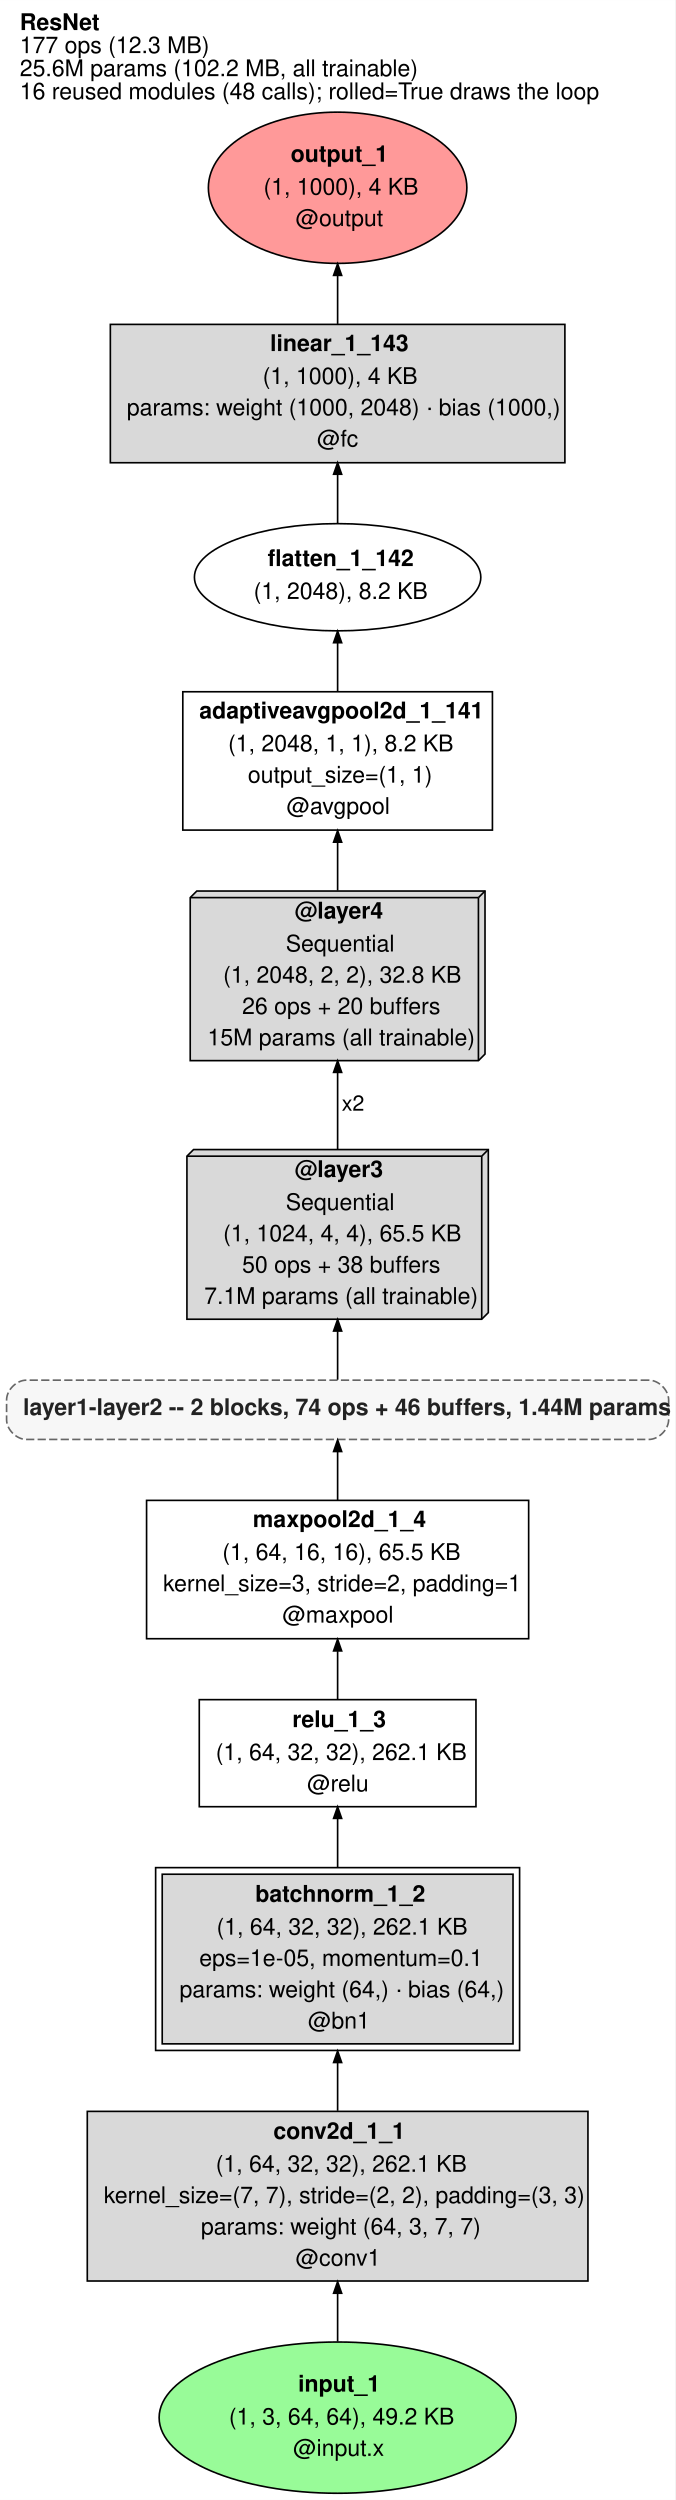
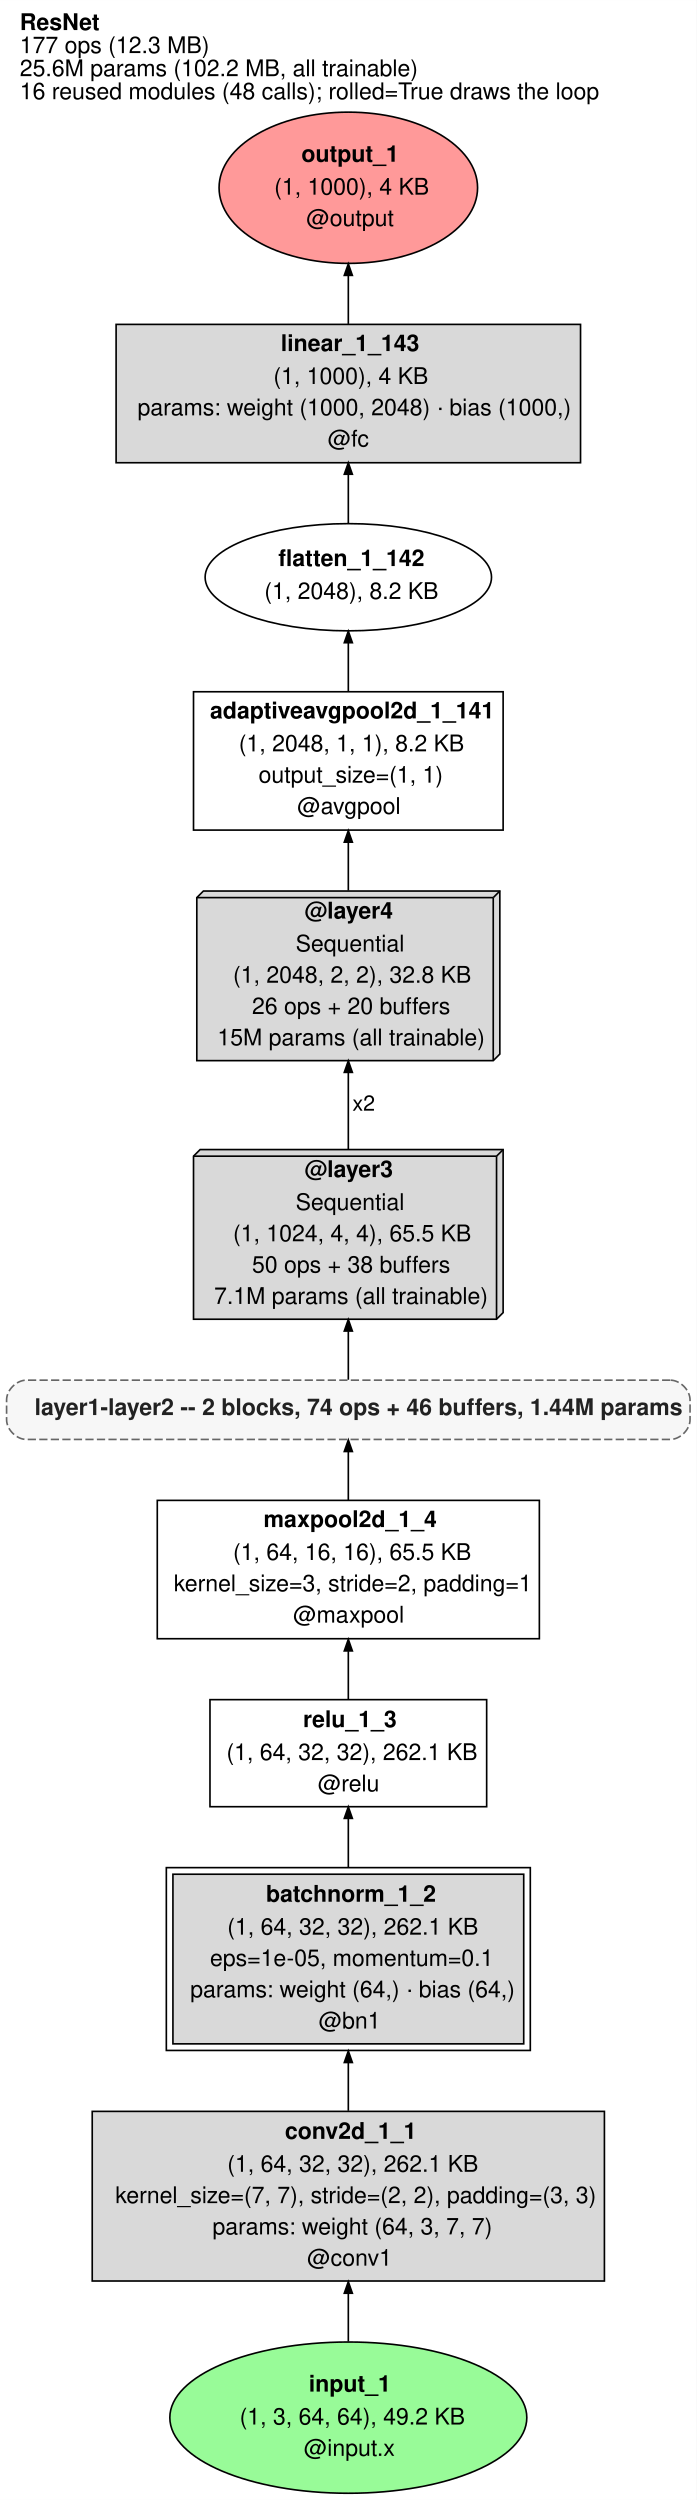
- <svg xmlns="http://www.w3.org/2000/svg" xmlns:xlink="http://www.w3.org/1999/xlink" width="410pt" height="1518pt" viewBox="0.00 0.00 410.00 1517.90">
+ <svg xmlns="http://www.w3.org/2000/svg" xmlns:xlink="http://www.w3.org/1999/xlink" width="423pt" height="1518pt" viewBox="0.00 0.00 423.00 1517.90">
  <g id="graph0" class="graph" transform="scale(1 1) rotate(0) translate(4 1513.9)">
-     <polygon fill="white" stroke="transparent" points="-4,4 -4,-1513.9 406,-1513.9 406,4 -4,4" />
+     <polygon fill="white" stroke="transparent" points="-4,4 -4,-1513.9 419,-1513.9 419,4 -4,4" />
    <text text-anchor="start" x="8" y="-1495.7" font-family="Helvetica,sans-Serif" font-weight="bold" font-size="14.00">ResNet</text>
    <text text-anchor="start" x="8" y="-1481.7" font-family="Helvetica,sans-Serif" font-size="14.00">177 ops (12.3 MB)</text>
    <text text-anchor="start" x="8" y="-1467.7" font-family="Helvetica,sans-Serif" font-size="14.00">25.6M params (102.2 MB, all trainable)</text>
    <text text-anchor="start" x="8" y="-1453.7" font-family="Helvetica,sans-Serif" font-size="14.00">16 reused modules (48 calls); rolled=True draws the loop</text>
    <g id="node1" class="node">
-       <ellipse fill="#98fb98" stroke="black" cx="201" cy="-45.96" rx="108.38" ry="45.92" />
-       <text text-anchor="start" x="177" y="-61.76" font-family="Helvetica,sans-Serif" font-weight="bold" font-size="14.00">input_1</text>
-       <text text-anchor="start" x="135" y="-41.76" font-family="Helvetica,sans-Serif" font-size="14.00">(1, 3, 64, 64), 49.2 KB</text>
-       <text text-anchor="start" x="174" y="-22.76" font-family="Helvetica,sans-Serif" font-size="14.00">@input.x</text>
+       <ellipse fill="#98fb98" stroke="black" cx="207.5" cy="-45.96" rx="108.38" ry="45.92" />
+       <text text-anchor="start" x="183.5" y="-61.76" font-family="Helvetica,sans-Serif" font-weight="bold" font-size="14.00">input_1</text>
+       <text text-anchor="start" x="141.5" y="-41.76" font-family="Helvetica,sans-Serif" font-size="14.00">(1, 3, 64, 64), 49.2 KB</text>
+       <text text-anchor="start" x="180.5" y="-22.76" font-family="Helvetica,sans-Serif" font-size="14.00">@input.x</text>
    </g>
    <g id="node2" class="node">
-       <polygon fill="#d9d9d9" stroke="black" points="353,-231.92 49,-231.92 49,-128.92 353,-128.92 353,-231.92" />
-       <text text-anchor="start" x="162" y="-215.22" font-family="Helvetica,sans-Serif" font-weight="bold" font-size="14.00">conv2d_1_1</text>
-       <text text-anchor="start" x="127" y="-195.22" font-family="Helvetica,sans-Serif" font-size="14.00">(1, 64, 32, 32), 262.1 KB</text>
-       <text text-anchor="start" x="59" y="-176.22" font-family="Helvetica,sans-Serif" font-size="14.00">kernel_size=(7, 7), stride=(2, 2), padding=(3, 3)</text>
-       <text text-anchor="start" x="118" y="-157.22" font-family="Helvetica,sans-Serif" font-size="14.00">params: weight (64, 3, 7, 7)</text>
-       <text text-anchor="start" x="175.5" y="-138.22" font-family="Helvetica,sans-Serif" font-size="14.00">@conv1</text>
+       <polygon fill="#d9d9d9" stroke="black" points="363,-231.92 52,-231.92 52,-128.92 363,-128.92 363,-231.92" />
+       <text text-anchor="start" x="169" y="-215.22" font-family="Helvetica,sans-Serif" font-weight="bold" font-size="14.00">conv2d_1_1</text>
+       <text text-anchor="start" x="134" y="-195.22" font-family="Helvetica,sans-Serif" font-size="14.00">(1, 64, 32, 32), 262.1 KB</text>
+       <text text-anchor="start" x="66" y="-176.22" font-family="Helvetica,sans-Serif" font-size="14.00">kernel_size=(7, 7), stride=(2, 2), padding=(3, 3)</text>
+       <text text-anchor="start" x="125" y="-157.22" font-family="Helvetica,sans-Serif" font-size="14.00">params: weight (64, 3, 7, 7)</text>
+       <text text-anchor="start" x="182.5" y="-138.22" font-family="Helvetica,sans-Serif" font-size="14.00">@conv1</text>
    </g>
    <g id="edge1" class="edge">
-       <path fill="none" stroke="black" d="M201,-92.18C201,-101.59 201,-111.63 201,-121.42" />
-       <polygon fill="black" stroke="black" points="198.55,-121.5 201,-128.5 203.45,-121.5 198.55,-121.5" />
+       <path fill="none" stroke="black" d="M207.5,-92.18C207.5,-101.59 207.5,-111.63 207.5,-121.42" />
+       <polygon fill="black" stroke="black" points="205.05,-121.5 207.5,-128.5 209.95,-121.5 205.05,-121.5" />
    </g>
    <g id="node3" class="node">
      <g id="a_node3">
        <a xlink:title="Hidden buffers: bn1.running_mean, bn1.running_var">
-           <polygon fill="#d9d9d9" stroke="black" points="307.5,-375.92 94.5,-375.92 94.5,-272.92 307.5,-272.92 307.5,-375.92" />
-           <polygon fill="none" stroke="black" points="311.5,-379.92 90.5,-379.92 90.5,-268.92 311.5,-268.92 311.5,-379.92" />
-           <text text-anchor="start" x="151" y="-359.22" font-family="Helvetica,sans-Serif" font-weight="bold" font-size="14.00">batchnorm_1_2</text>
-           <text text-anchor="start" x="127.5" y="-339.22" font-family="Helvetica,sans-Serif" font-size="14.00">(1, 64, 32, 32), 262.1 KB</text>
-           <text text-anchor="start" x="117" y="-320.22" font-family="Helvetica,sans-Serif" font-size="14.00">eps=1e-05, momentum=0.1</text>
-           <text text-anchor="start" x="105" y="-301.22" font-family="Helvetica,sans-Serif" font-size="14.00">params: weight (64,) · bias (64,)</text>
-           <text text-anchor="start" x="183" y="-282.22" font-family="Helvetica,sans-Serif" font-size="14.00">@bn1</text>
+           <polygon fill="#d9d9d9" stroke="black" points="314,-375.92 101,-375.92 101,-272.92 314,-272.92 314,-375.92" />
+           <polygon fill="none" stroke="black" points="318,-379.92 97,-379.92 97,-268.92 318,-268.92 318,-379.92" />
+           <text text-anchor="start" x="157.5" y="-359.22" font-family="Helvetica,sans-Serif" font-weight="bold" font-size="14.00">batchnorm_1_2</text>
+           <text text-anchor="start" x="134" y="-339.22" font-family="Helvetica,sans-Serif" font-size="14.00">(1, 64, 32, 32), 262.1 KB</text>
+           <text text-anchor="start" x="123.5" y="-320.22" font-family="Helvetica,sans-Serif" font-size="14.00">eps=1e-05, momentum=0.1</text>
+           <text text-anchor="start" x="111.5" y="-301.22" font-family="Helvetica,sans-Serif" font-size="14.00">params: weight (64,) · bias (64,)</text>
+           <text text-anchor="start" x="189.5" y="-282.22" font-family="Helvetica,sans-Serif" font-size="14.00">@bn1</text>
        </a>
      </g>
    </g>
    <g id="edge2" class="edge">
-       <path fill="none" stroke="black" d="M201,-232.29C201,-241.77 201,-251.77 201,-261.53" />
-       <polygon fill="black" stroke="black" points="198.55,-261.59 201,-268.59 203.45,-261.59 198.55,-261.59" />
+       <path fill="none" stroke="black" d="M207.5,-232.29C207.5,-241.77 207.5,-251.77 207.5,-261.53" />
+       <polygon fill="black" stroke="black" points="205.05,-261.59 207.5,-268.59 209.95,-261.59 205.05,-261.59" />
    </g>
    <g id="node4" class="node">
-       <polygon fill="white" stroke="black" points="285,-481.92 117,-481.92 117,-416.92 285,-416.92 285,-481.92" />
-       <text text-anchor="start" x="173.5" y="-465.22" font-family="Helvetica,sans-Serif" font-weight="bold" font-size="14.00">relu_1_3</text>
-       <text text-anchor="start" x="127" y="-445.22" font-family="Helvetica,sans-Serif" font-size="14.00">(1, 64, 32, 32), 262.1 KB</text>
-       <text text-anchor="start" x="182.5" y="-426.22" font-family="Helvetica,sans-Serif" font-size="14.00">@relu</text>
+       <polygon fill="white" stroke="black" points="291.5,-481.92 123.5,-481.92 123.5,-416.92 291.5,-416.92 291.5,-481.92" />
+       <text text-anchor="start" x="180" y="-465.22" font-family="Helvetica,sans-Serif" font-weight="bold" font-size="14.00">relu_1_3</text>
+       <text text-anchor="start" x="133.5" y="-445.22" font-family="Helvetica,sans-Serif" font-size="14.00">(1, 64, 32, 32), 262.1 KB</text>
+       <text text-anchor="start" x="189" y="-426.22" font-family="Helvetica,sans-Serif" font-size="14.00">@relu</text>
    </g>
    <g id="edge3" class="edge">
-       <path fill="none" stroke="black" d="M201,-380.09C201,-390.11 201,-400.38 201,-409.81" />
-       <polygon fill="black" stroke="black" points="198.55,-409.84 201,-416.84 203.45,-409.84 198.55,-409.84" />
+       <path fill="none" stroke="black" d="M207.5,-380.09C207.5,-390.11 207.5,-400.38 207.5,-409.81" />
+       <polygon fill="black" stroke="black" points="205.05,-409.84 207.5,-416.84 209.95,-409.84 205.05,-409.84" />
    </g>
    <g id="node5" class="node">
-       <polygon fill="white" stroke="black" points="317,-602.92 85,-602.92 85,-518.92 317,-518.92 317,-602.92" />
-       <text text-anchor="start" x="149.5" y="-586.72" font-family="Helvetica,sans-Serif" font-weight="bold" font-size="14.00">maxpool2d_1_4</text>
-       <text text-anchor="start" x="131" y="-566.72" font-family="Helvetica,sans-Serif" font-size="14.00">(1, 64, 16, 16), 65.5 KB</text>
-       <text text-anchor="start" x="95" y="-547.72" font-family="Helvetica,sans-Serif" font-size="14.00">kernel_size=3, stride=2, padding=1</text>
-       <text text-anchor="start" x="167.5" y="-528.72" font-family="Helvetica,sans-Serif" font-size="14.00">@maxpool</text>
+       <polygon fill="white" stroke="black" points="323.5,-602.92 91.5,-602.92 91.5,-518.92 323.5,-518.92 323.5,-602.92" />
+       <text text-anchor="start" x="156" y="-586.72" font-family="Helvetica,sans-Serif" font-weight="bold" font-size="14.00">maxpool2d_1_4</text>
+       <text text-anchor="start" x="137.5" y="-566.72" font-family="Helvetica,sans-Serif" font-size="14.00">(1, 64, 16, 16), 65.5 KB</text>
+       <text text-anchor="start" x="101.5" y="-547.72" font-family="Helvetica,sans-Serif" font-size="14.00">kernel_size=3, stride=2, padding=1</text>
+       <text text-anchor="start" x="174" y="-528.72" font-family="Helvetica,sans-Serif" font-size="14.00">@maxpool</text>
    </g>
    <g id="edge4" class="edge">
-       <path fill="none" stroke="black" d="M201,-482.1C201,-491.24 201,-501.45 201,-511.37" />
-       <polygon fill="black" stroke="black" points="198.55,-511.53 201,-518.53 203.45,-511.53 198.55,-511.53" />
+       <path fill="none" stroke="black" d="M207.5,-482.1C207.5,-491.24 207.5,-501.45 207.5,-511.37" />
+       <polygon fill="black" stroke="black" points="205.05,-511.53 207.5,-518.53 209.95,-511.53 205.05,-511.53" />
    </g>
    <g id="node6" class="node">
-       <path fill="#f7f7f7" stroke="#666666" stroke-dasharray="5,2" d="M390,-675.92C390,-675.92 12,-675.92 12,-675.92 6,-675.92 0,-669.92 0,-663.92 0,-663.92 0,-651.92 0,-651.92 0,-645.92 6,-639.92 12,-639.92 12,-639.92 390,-639.92 390,-639.92 396,-639.92 402,-645.92 402,-651.92 402,-651.92 402,-663.92 402,-663.92 402,-669.92 396,-675.92 390,-675.92" />
-       <text text-anchor="start" x="10" y="-654.72" font-family="Helvetica,sans-Serif" font-weight="bold" font-size="14.00" fill="#222222">layer1-layer2 -- 2 blocks, 74 ops + 46 buffers, 1.44M params</text>
+       <path fill="#f7f7f7" stroke="#666666" stroke-dasharray="5,2" d="M403,-675.92C403,-675.92 12,-675.92 12,-675.92 6,-675.92 0,-669.92 0,-663.92 0,-663.92 0,-651.92 0,-651.92 0,-645.92 6,-639.92 12,-639.92 12,-639.92 403,-639.92 403,-639.92 409,-639.92 415,-645.92 415,-651.92 415,-651.92 415,-663.92 415,-663.92 415,-669.92 409,-675.92 403,-675.92" />
+       <text text-anchor="start" x="17" y="-654.72" font-family="Helvetica,sans-Serif" font-weight="bold" font-size="14.00" fill="#222222">layer1-layer2 -- 2 blocks, 74 ops + 46 buffers, 1.44M params</text>
    </g>
    <g id="edge5" class="edge">
-       <path fill="none" stroke="black" d="M201,-603.04C201,-613.07 201,-623.48 201,-632.46" />
-       <polygon fill="black" stroke="black" points="198.55,-632.61 201,-639.61 203.45,-632.61 198.55,-632.61" />
+       <path fill="none" stroke="black" d="M207.5,-603.04C207.5,-613.07 207.5,-623.48 207.5,-632.46" />
+       <polygon fill="black" stroke="black" points="205.05,-632.61 207.5,-639.61 209.95,-632.61 205.05,-632.61" />
    </g>
    <g id="node7" class="node">
      <g id="a_node7">
        <a xlink:title="7,098,368 params (0 frozen)">
-           <polygon fill="#d9d9d9" stroke="black" points="292.5,-815.92 113.5,-815.92 109.5,-811.92 109.5,-712.92 288.5,-712.92 292.5,-716.92 292.5,-815.92" />
-           <polyline fill="none" stroke="black" points="288.5,-811.92 109.5,-811.92 " />
-           <polyline fill="none" stroke="black" points="288.5,-811.92 288.5,-712.92 " />
-           <polyline fill="none" stroke="black" points="288.5,-811.92 292.5,-815.92 " />
-           <text text-anchor="start" x="175" y="-799.22" font-family="Helvetica,sans-Serif" font-weight="bold" font-size="14.00">@layer3</text>
-           <text text-anchor="start" x="169.5" y="-779.22" font-family="Helvetica,sans-Serif" font-size="14.00">Sequential</text>
-           <text text-anchor="start" x="131.5" y="-760.22" font-family="Helvetica,sans-Serif" font-size="14.00">(1, 1024, 4, 4), 65.5 KB</text>
-           <text text-anchor="start" x="143" y="-741.22" font-family="Helvetica,sans-Serif" font-size="14.00">50 ops + 38 buffers</text>
-           <text text-anchor="start" x="120" y="-722.22" font-family="Helvetica,sans-Serif" font-size="14.00">7.1M params (all trainable)</text>
+           <polygon fill="#d9d9d9" stroke="black" points="301.5,-815.92 117.5,-815.92 113.5,-811.92 113.5,-712.92 297.5,-712.92 301.5,-716.92 301.5,-815.92" />
+           <polyline fill="none" stroke="black" points="297.5,-811.92 113.5,-811.92 " />
+           <polyline fill="none" stroke="black" points="297.5,-811.92 297.5,-712.92 " />
+           <polyline fill="none" stroke="black" points="297.5,-811.92 301.5,-815.92 " />
+           <text text-anchor="start" x="181" y="-799.22" font-family="Helvetica,sans-Serif" font-weight="bold" font-size="14.00">@layer3</text>
+           <text text-anchor="start" x="175.5" y="-779.22" font-family="Helvetica,sans-Serif" font-size="14.00">Sequential</text>
+           <text text-anchor="start" x="137.5" y="-760.22" font-family="Helvetica,sans-Serif" font-size="14.00">(1, 1024, 4, 4), 65.5 KB</text>
+           <text text-anchor="start" x="149" y="-741.22" font-family="Helvetica,sans-Serif" font-size="14.00">50 ops + 38 buffers</text>
+           <text text-anchor="start" x="126" y="-722.22" font-family="Helvetica,sans-Serif" font-size="14.00">7.1M params (all trainable)</text>
        </a>
      </g>
    </g>
    <g id="edge6" class="edge">
-       <path fill="none" stroke="black" d="M201,-676.18C201,-684.45 201,-694.9 201,-705.65" />
-       <polygon fill="black" stroke="black" points="198.55,-705.75 201,-712.75 203.45,-705.75 198.55,-705.75" />
+       <path fill="none" stroke="black" d="M207.5,-676.18C207.5,-684.45 207.5,-694.9 207.5,-705.65" />
+       <polygon fill="black" stroke="black" points="205.05,-705.75 207.5,-712.75 209.95,-705.75 205.05,-705.75" />
    </g>
    <g id="node8" class="node">
      <g id="a_node8">
        <a xlink:title="14,964,736 params (0 frozen)">
-           <polygon fill="#d9d9d9" stroke="black" points="290.5,-972.92 115.5,-972.92 111.5,-968.92 111.5,-869.92 286.5,-869.92 290.5,-873.92 290.5,-972.92" />
-           <polyline fill="none" stroke="black" points="286.5,-968.92 111.5,-968.92 " />
-           <polyline fill="none" stroke="black" points="286.5,-968.92 286.5,-869.92 " />
-           <polyline fill="none" stroke="black" points="286.5,-968.92 290.5,-972.92 " />
-           <text text-anchor="start" x="175" y="-956.22" font-family="Helvetica,sans-Serif" font-weight="bold" font-size="14.00">@layer4</text>
-           <text text-anchor="start" x="169.5" y="-936.22" font-family="Helvetica,sans-Serif" font-size="14.00">Sequential</text>
-           <text text-anchor="start" x="131.5" y="-917.22" font-family="Helvetica,sans-Serif" font-size="14.00">(1, 2048, 2, 2), 32.8 KB</text>
-           <text text-anchor="start" x="143" y="-898.22" font-family="Helvetica,sans-Serif" font-size="14.00">26 ops + 20 buffers</text>
-           <text text-anchor="start" x="122" y="-879.22" font-family="Helvetica,sans-Serif" font-size="14.00">15M params (all trainable)</text>
+           <polygon fill="#d9d9d9" stroke="black" points="299.5,-972.92 119.5,-972.92 115.5,-968.92 115.5,-869.92 295.5,-869.92 299.5,-873.92 299.5,-972.92" />
+           <polyline fill="none" stroke="black" points="295.5,-968.92 115.5,-968.92 " />
+           <polyline fill="none" stroke="black" points="295.5,-968.92 295.5,-869.92 " />
+           <polyline fill="none" stroke="black" points="295.5,-968.92 299.5,-972.92 " />
+           <text text-anchor="start" x="181" y="-956.22" font-family="Helvetica,sans-Serif" font-weight="bold" font-size="14.00">@layer4</text>
+           <text text-anchor="start" x="175.5" y="-936.22" font-family="Helvetica,sans-Serif" font-size="14.00">Sequential</text>
+           <text text-anchor="start" x="137.5" y="-917.22" font-family="Helvetica,sans-Serif" font-size="14.00">(1, 2048, 2, 2), 32.8 KB</text>
+           <text text-anchor="start" x="149" y="-898.22" font-family="Helvetica,sans-Serif" font-size="14.00">26 ops + 20 buffers</text>
+           <text text-anchor="start" x="128" y="-879.22" font-family="Helvetica,sans-Serif" font-size="14.00">15M params (all trainable)</text>
        </a>
      </g>
    </g>
    <g id="edge7" class="edge">
-       <path fill="none" stroke="black" d="M201,-816.18C201,-830.97 201,-847.25 201,-862.46" />
-       <polygon fill="black" stroke="black" points="198.55,-862.82 201,-869.82 203.45,-862.82 198.55,-862.82" />
-       <text text-anchor="start" x="203.5" y="-839.52" font-family="Helvetica,sans-Serif" font-size="13.00">x2</text>
+       <path fill="none" stroke="black" d="M207.5,-816.18C207.5,-830.97 207.5,-847.25 207.5,-862.46" />
+       <polygon fill="black" stroke="black" points="205.05,-862.82 207.5,-869.82 209.95,-862.82 205.05,-862.82" />
+       <text text-anchor="start" x="210" y="-839.52" font-family="Helvetica,sans-Serif" font-size="13.00">x2</text>
    </g>
    <g id="node9" class="node">
-       <polygon fill="white" stroke="black" points="295,-1093.92 107,-1093.92 107,-1009.92 295,-1009.92 295,-1093.92" />
-       <text text-anchor="start" x="117" y="-1077.72" font-family="Helvetica,sans-Serif" font-weight="bold" font-size="14.00">adaptiveavgpool2d_1_141</text>
-       <text text-anchor="start" x="134.5" y="-1057.72" font-family="Helvetica,sans-Serif" font-size="14.00">(1, 2048, 1, 1), 8.2 KB</text>
-       <text text-anchor="start" x="146.5" y="-1038.72" font-family="Helvetica,sans-Serif" font-size="14.00">output_size=(1, 1)</text>
-       <text text-anchor="start" x="170" y="-1019.72" font-family="Helvetica,sans-Serif" font-size="14.00">@avgpool</text>
+       <polygon fill="white" stroke="black" points="301.5,-1093.92 113.5,-1093.92 113.5,-1009.92 301.5,-1009.92 301.5,-1093.92" />
+       <text text-anchor="start" x="123.5" y="-1077.72" font-family="Helvetica,sans-Serif" font-weight="bold" font-size="14.00">adaptiveavgpool2d_1_141</text>
+       <text text-anchor="start" x="141" y="-1057.72" font-family="Helvetica,sans-Serif" font-size="14.00">(1, 2048, 1, 1), 8.2 KB</text>
+       <text text-anchor="start" x="153" y="-1038.72" font-family="Helvetica,sans-Serif" font-size="14.00">output_size=(1, 1)</text>
+       <text text-anchor="start" x="176.5" y="-1019.72" font-family="Helvetica,sans-Serif" font-size="14.00">@avgpool</text>
    </g>
    <g id="edge8" class="edge">
-       <path fill="none" stroke="black" d="M201,-973.21C201,-982.83 201,-992.86 201,-1002.41" />
-       <polygon fill="black" stroke="black" points="198.55,-1002.59 201,-1009.59 203.45,-1002.59 198.55,-1002.59" />
+       <path fill="none" stroke="black" d="M207.5,-973.21C207.5,-982.83 207.5,-992.86 207.5,-1002.41" />
+       <polygon fill="black" stroke="black" points="205.05,-1002.59 207.5,-1009.59 209.95,-1002.59 205.05,-1002.59" />
    </g>
    <g id="node10" class="node">
-       <ellipse fill="white" stroke="black" cx="201" cy="-1163.45" rx="86.95" ry="32.55" />
-       <text text-anchor="start" x="158.5" y="-1170.25" font-family="Helvetica,sans-Serif" font-weight="bold" font-size="14.00">flatten_1_142</text>
-       <text text-anchor="start" x="150" y="-1150.25" font-family="Helvetica,sans-Serif" font-size="14.00">(1, 2048), 8.2 KB</text>
+       <ellipse fill="white" stroke="black" cx="207.5" cy="-1163.45" rx="86.95" ry="32.55" />
+       <text text-anchor="start" x="165" y="-1170.25" font-family="Helvetica,sans-Serif" font-weight="bold" font-size="14.00">flatten_1_142</text>
+       <text text-anchor="start" x="156.5" y="-1150.25" font-family="Helvetica,sans-Serif" font-size="14.00">(1, 2048), 8.2 KB</text>
    </g>
    <g id="edge9" class="edge">
-       <path fill="none" stroke="black" d="M201,-1094.02C201,-1103.69 201,-1113.98 201,-1123.55" />
-       <polygon fill="black" stroke="black" points="198.55,-1123.71 201,-1130.71 203.45,-1123.71 198.55,-1123.71" />
+       <path fill="none" stroke="black" d="M207.5,-1094.02C207.5,-1103.69 207.5,-1113.98 207.5,-1123.55" />
+       <polygon fill="black" stroke="black" points="205.05,-1123.71 207.5,-1130.71 209.95,-1123.71 205.05,-1123.71" />
    </g>
    <g id="node11" class="node">
-       <polygon fill="#d9d9d9" stroke="black" points="339,-1316.98 63,-1316.98 63,-1232.98 339,-1232.98 339,-1316.98" />
-       <text text-anchor="start" x="160" y="-1300.78" font-family="Helvetica,sans-Serif" font-weight="bold" font-size="14.00">linear_1_143</text>
-       <text text-anchor="start" x="155.5" y="-1280.78" font-family="Helvetica,sans-Serif" font-size="14.00">(1, 1000), 4 KB</text>
-       <text text-anchor="start" x="73" y="-1261.78" font-family="Helvetica,sans-Serif" font-size="14.00">params: weight (1000, 2048) · bias (1000,)</text>
-       <text text-anchor="start" x="188.5" y="-1242.78" font-family="Helvetica,sans-Serif" font-size="14.00">@fc</text>
+       <polygon fill="#d9d9d9" stroke="black" points="348.5,-1316.98 66.5,-1316.98 66.5,-1232.98 348.5,-1232.98 348.5,-1316.98" />
+       <text text-anchor="start" x="166.5" y="-1300.78" font-family="Helvetica,sans-Serif" font-weight="bold" font-size="14.00">linear_1_143</text>
+       <text text-anchor="start" x="162" y="-1280.78" font-family="Helvetica,sans-Serif" font-size="14.00">(1, 1000), 4 KB</text>
+       <text text-anchor="start" x="79.5" y="-1261.78" font-family="Helvetica,sans-Serif" font-size="14.00">params: weight (1000, 2048) · bias (1000,)</text>
+       <text text-anchor="start" x="195" y="-1242.78" font-family="Helvetica,sans-Serif" font-size="14.00">@fc</text>
    </g>
    <g id="edge10" class="edge">
-       <path fill="none" stroke="black" d="M201,-1196.13C201,-1205.38 201,-1215.71 201,-1225.74" />
-       <polygon fill="black" stroke="black" points="198.55,-1225.98 201,-1232.98 203.45,-1225.98 198.55,-1225.98" />
+       <path fill="none" stroke="black" d="M207.5,-1196.13C207.5,-1205.38 207.5,-1215.71 207.5,-1225.74" />
+       <polygon fill="black" stroke="black" points="205.05,-1225.98 207.5,-1232.98 209.95,-1225.98 205.05,-1225.98" />
    </g>
    <g id="node12" class="node">
-       <ellipse fill="#ff9999" stroke="black" cx="201" cy="-1399.94" rx="78.48" ry="45.92" />
-       <text text-anchor="start" x="172.5" y="-1415.74" font-family="Helvetica,sans-Serif" font-weight="bold" font-size="14.00">output_1</text>
-       <text text-anchor="start" x="156" y="-1395.74" font-family="Helvetica,sans-Serif" font-size="14.00">(1, 1000), 4 KB</text>
-       <text text-anchor="start" x="175.5" y="-1376.74" font-family="Helvetica,sans-Serif" font-size="14.00">@output</text>
+       <ellipse fill="#ff9999" stroke="black" cx="207.5" cy="-1399.94" rx="78.48" ry="45.92" />
+       <text text-anchor="start" x="179" y="-1415.74" font-family="Helvetica,sans-Serif" font-weight="bold" font-size="14.00">output_1</text>
+       <text text-anchor="start" x="162.5" y="-1395.74" font-family="Helvetica,sans-Serif" font-size="14.00">(1, 1000), 4 KB</text>
+       <text text-anchor="start" x="182" y="-1376.74" font-family="Helvetica,sans-Serif" font-size="14.00">@output</text>
    </g>
    <g id="edge11" class="edge">
-       <path fill="none" stroke="black" d="M201,-1317.26C201,-1326.7 201,-1336.84 201,-1346.67" />
-       <polygon fill="black" stroke="black" points="198.55,-1346.75 201,-1353.75 203.45,-1346.75 198.55,-1346.75" />
+       <path fill="none" stroke="black" d="M207.5,-1317.26C207.5,-1326.7 207.5,-1336.84 207.5,-1346.67" />
+       <polygon fill="black" stroke="black" points="205.05,-1346.75 207.5,-1353.75 209.95,-1346.75 205.05,-1346.75" />
    </g>
  </g>
</svg>
